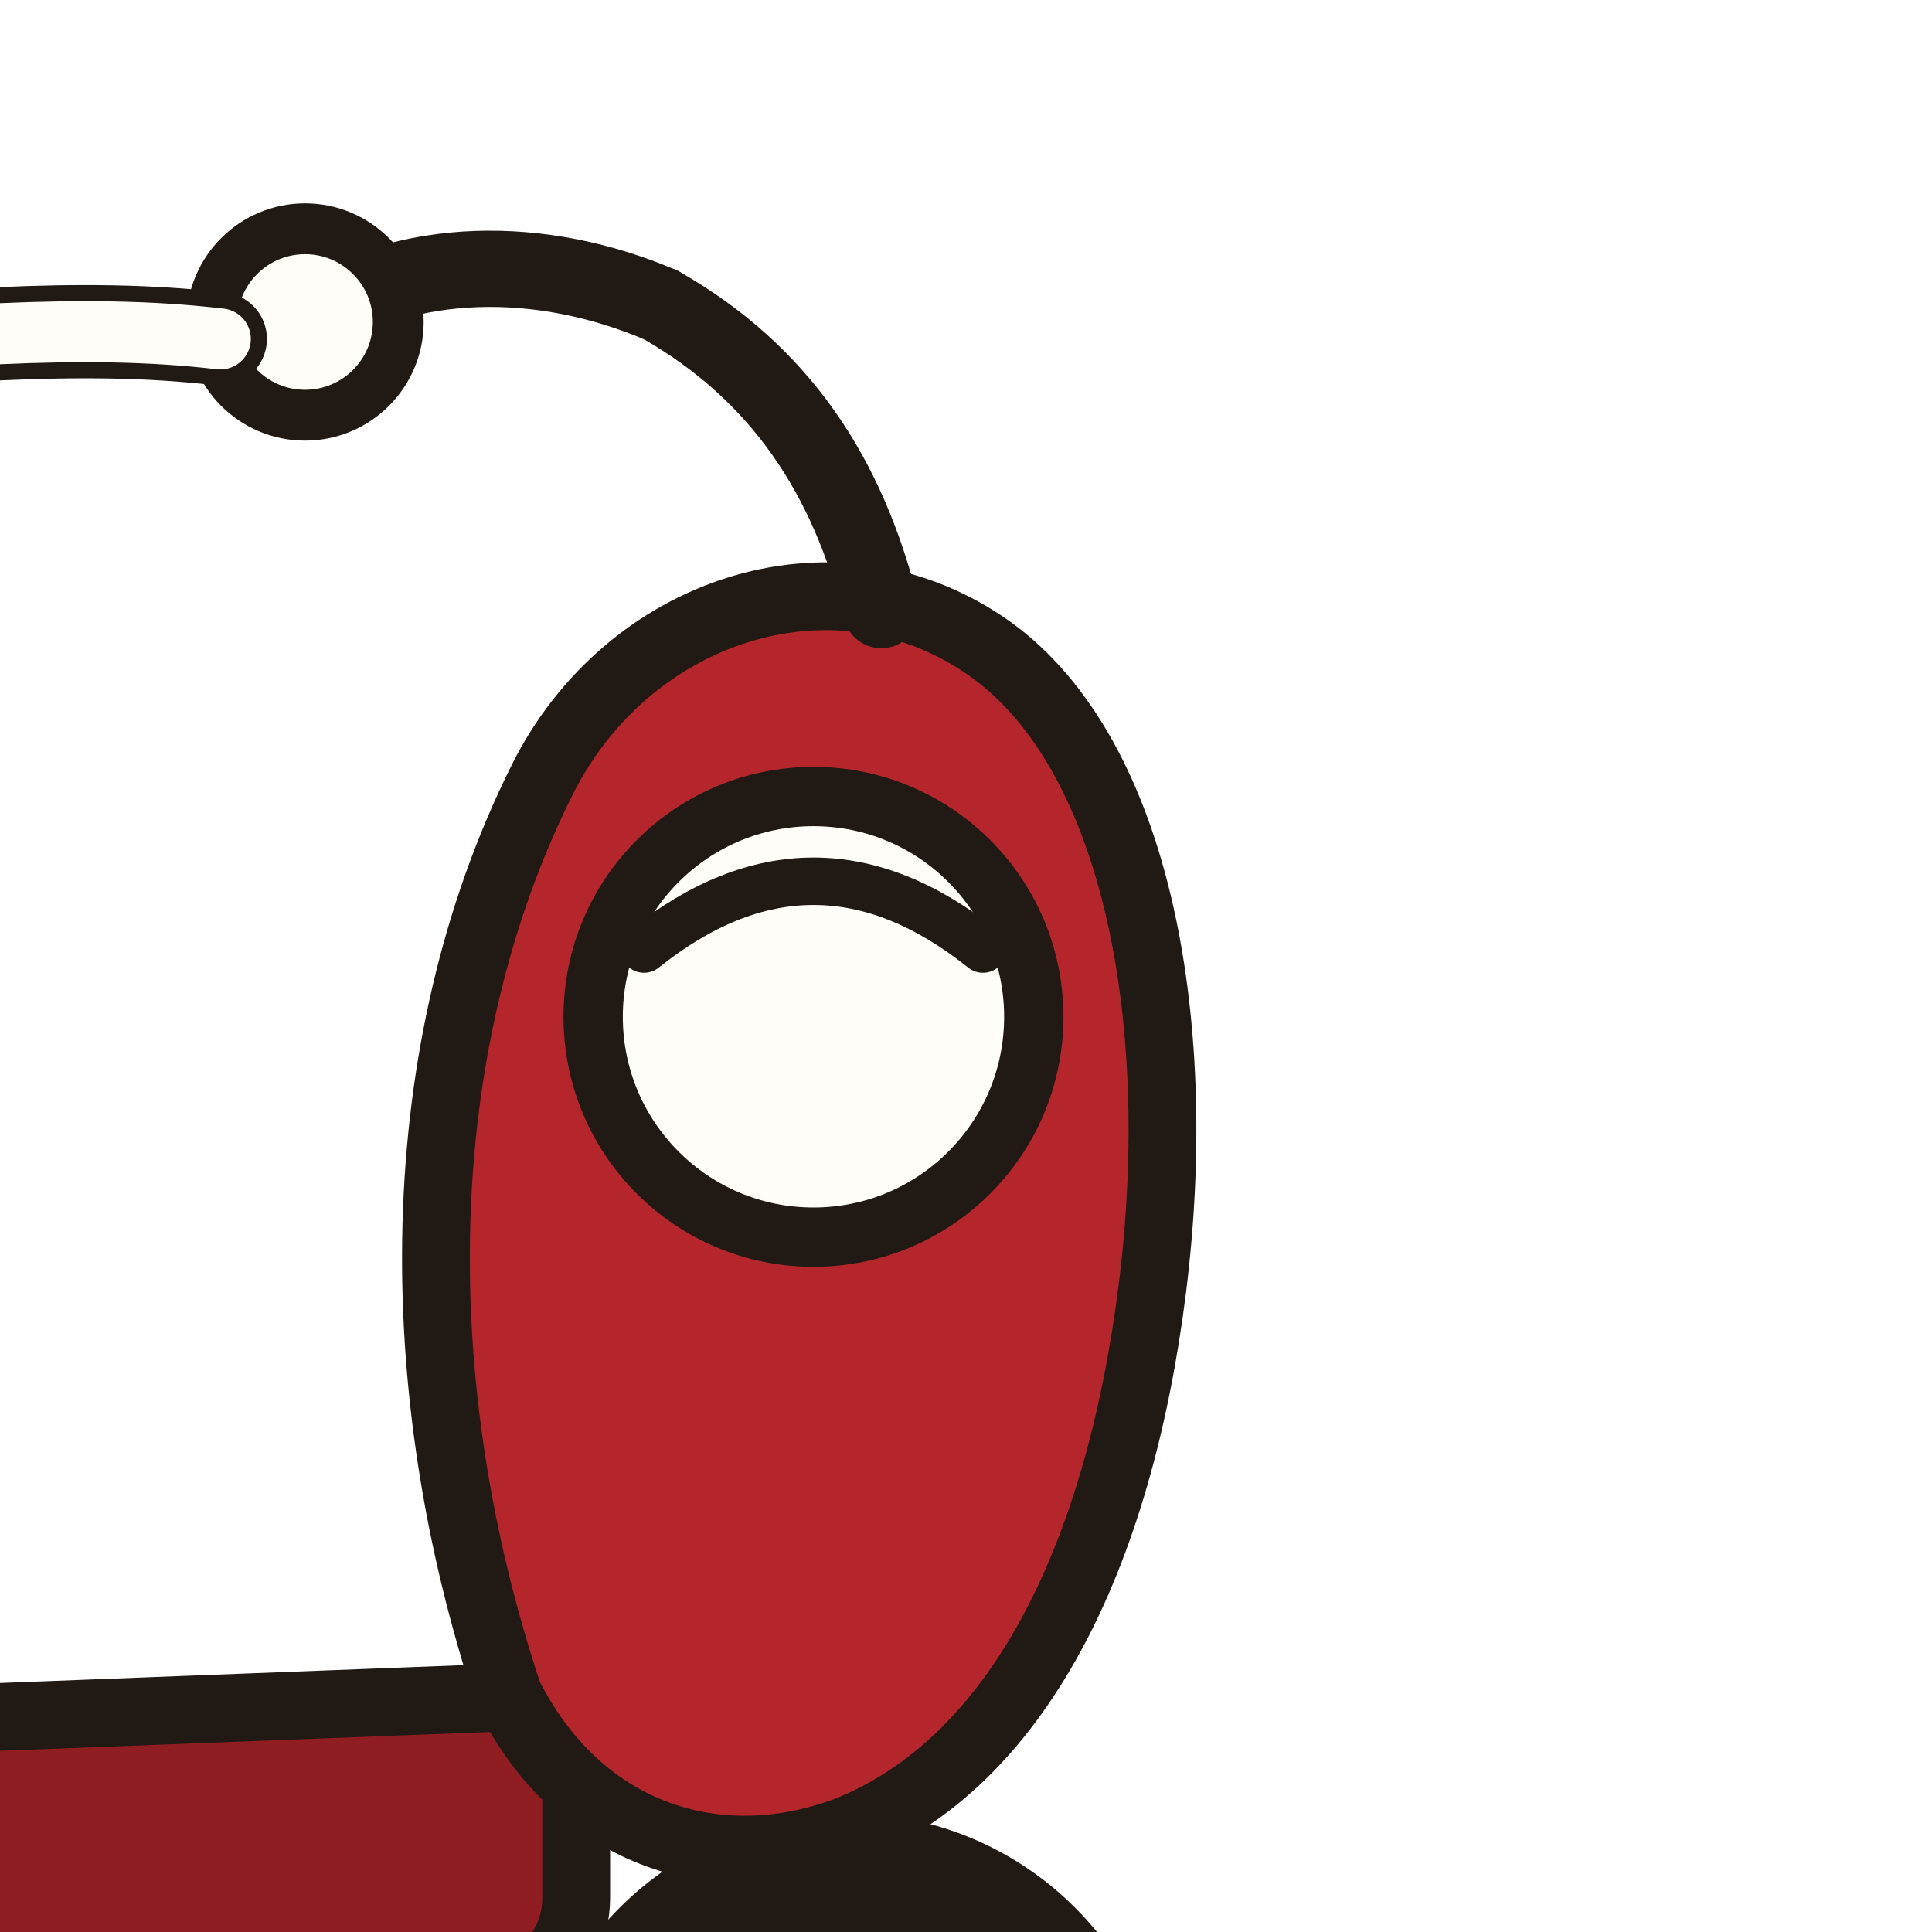
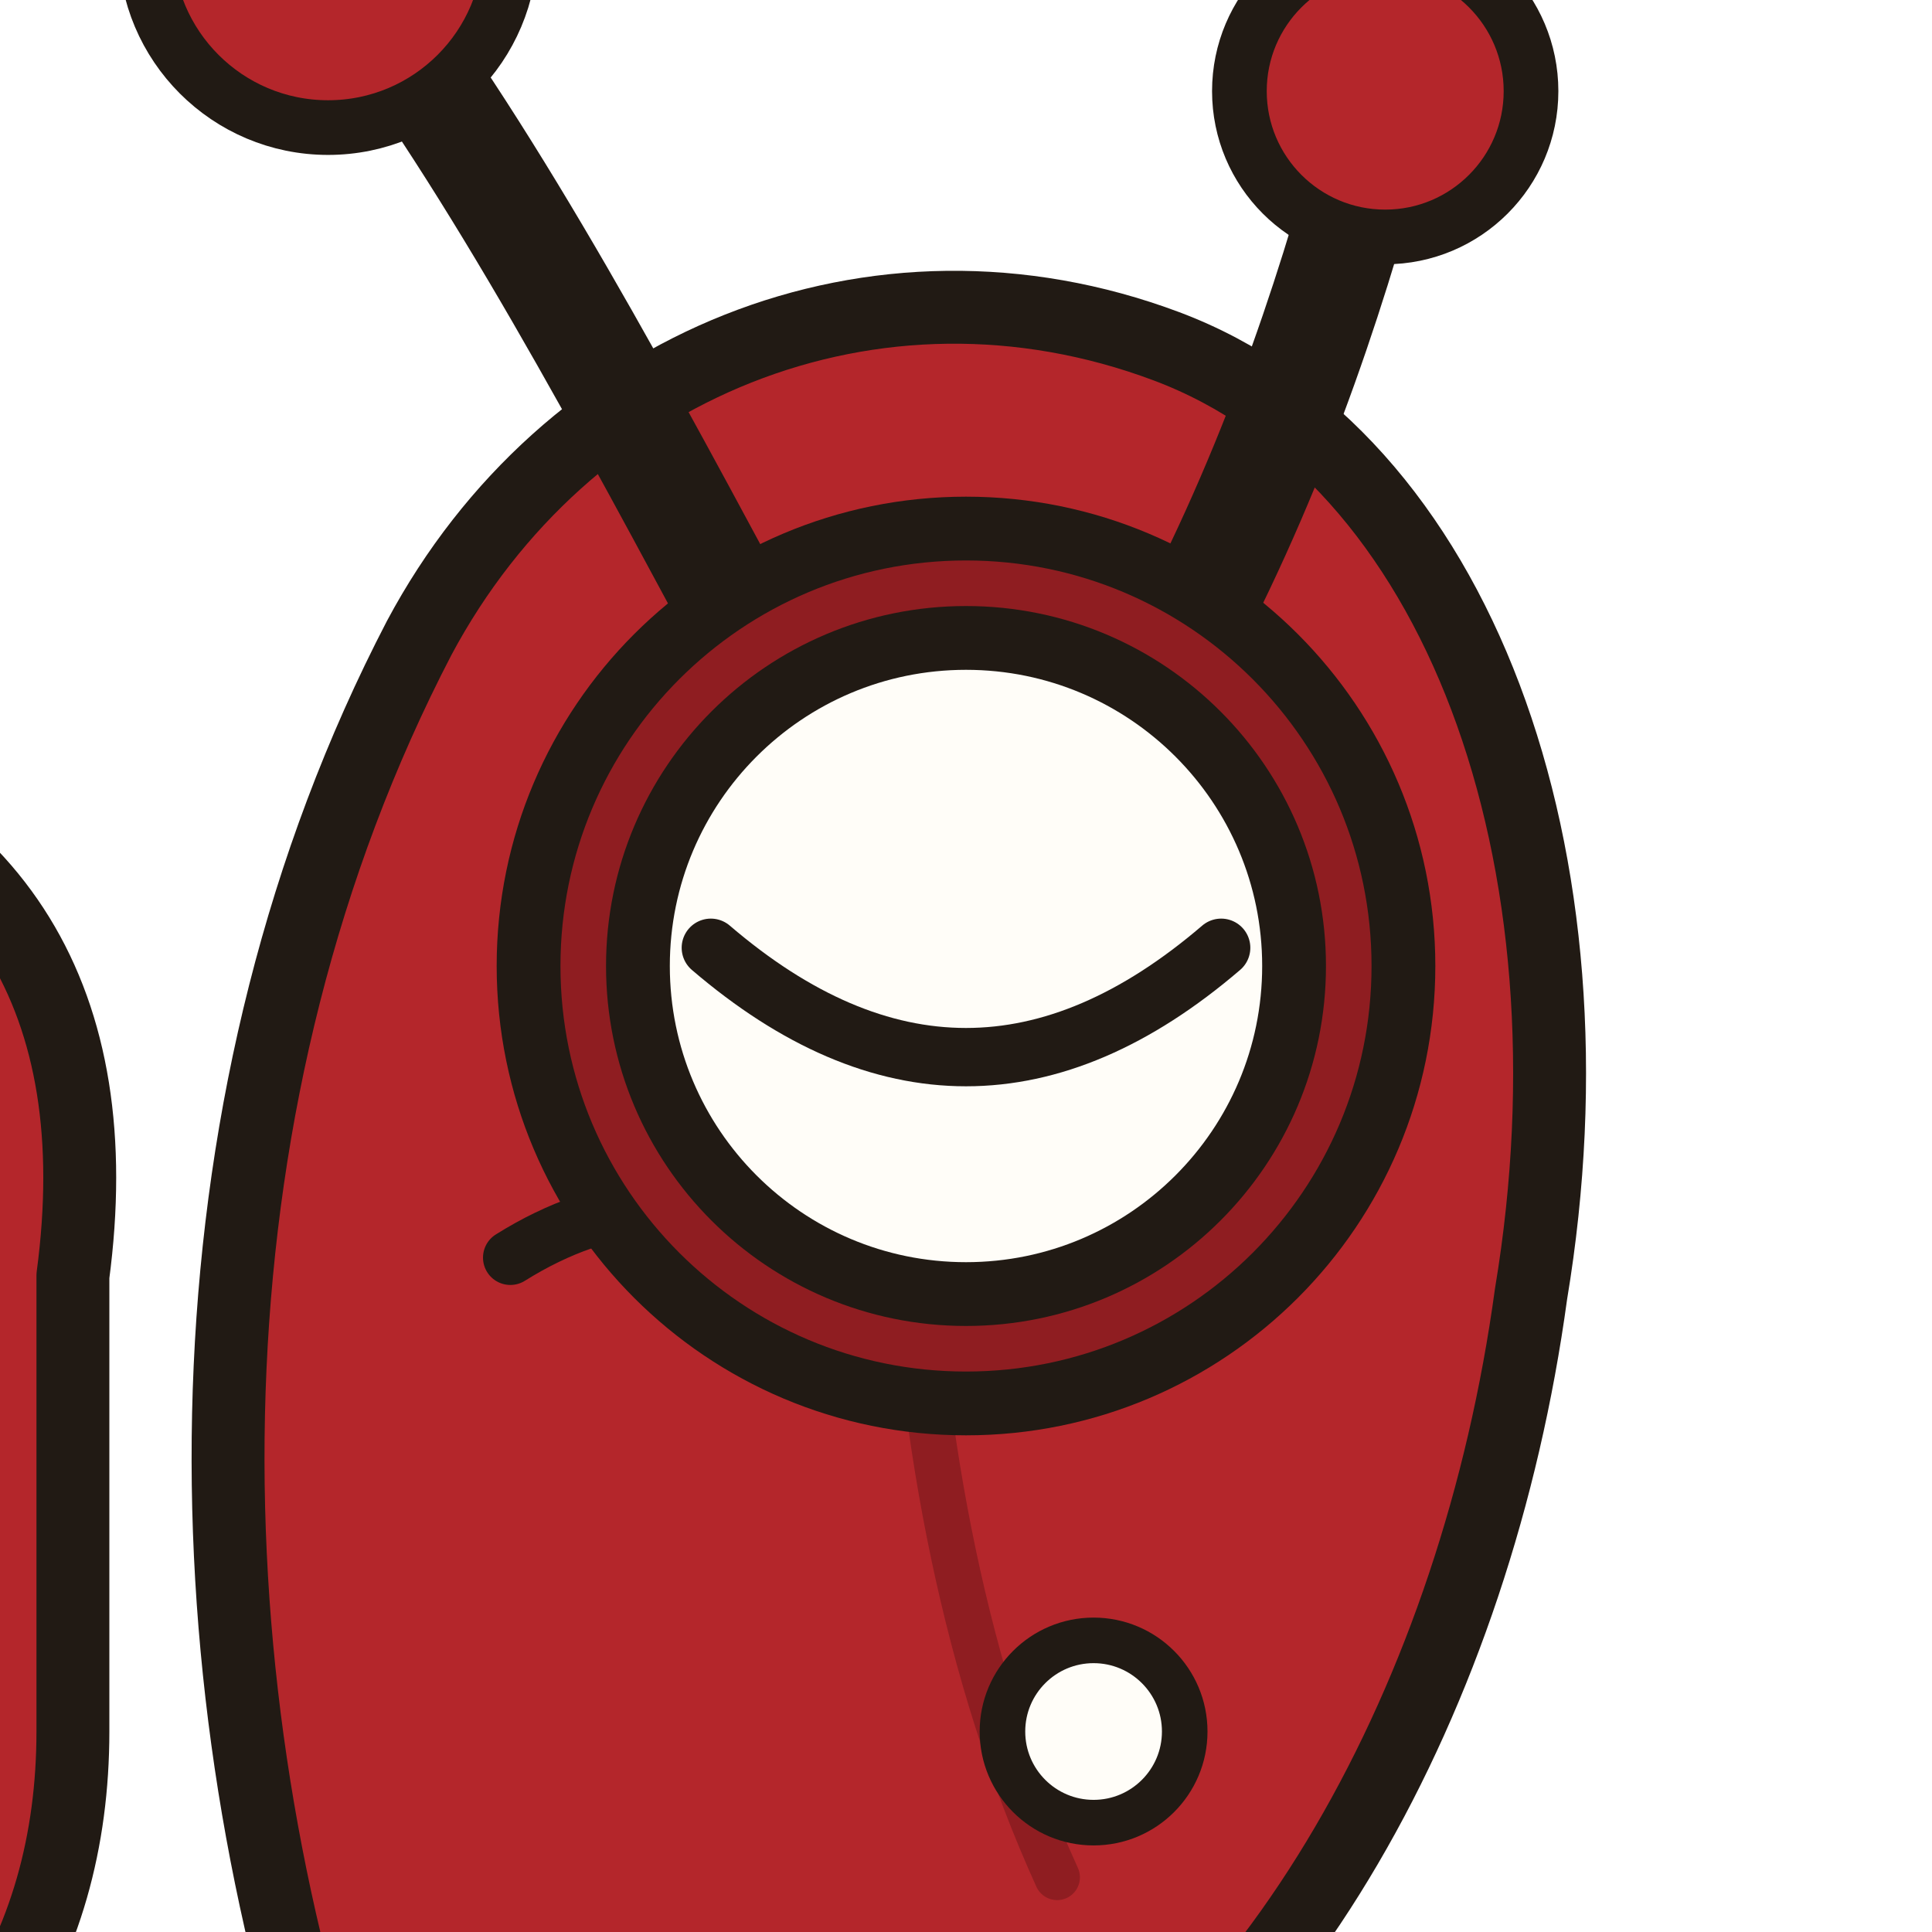
- <svg xmlns="http://www.w3.org/2000/svg" viewBox="126 8 114 114" role="img" aria-hidden="true">
+ <svg xmlns="http://www.w3.org/2000/svg" viewBox="132 25 106 106" role="img" aria-hidden="true">
  <g class="">
-     <circle cx="64" cy="132" r="23" fill="#211a14" />
-     <circle cx="64" cy="132" r="7.5" fill="#fffdf8" />
-     <circle cx="176" cy="134" r="19" fill="#211a14" />
-     <circle cx="176" cy="134" r="6.5" fill="#fffdf8" />
-     <path d="M40,120            C34,104 42,88 58,80            C70,74 86,72 100,76            C110,79 114,86 112,96            L112,112            C112,120 108,126 98,130            C82,136 58,136 46,130            C42,128 41,124 40,120 Z" fill="#b4262b" stroke="#211a14" stroke-width="4" stroke-linejoin="round" />
-     <path d="M108,110 L160,108 L160,120 C160,124 156,127 150,127 L114,128 C110,128 108,124 108,120 Z" fill="#8f1d21" stroke="#211a14" stroke-width="4" stroke-linejoin="round" />
-     <path d="M156,108            C150,90 150,70 158,54            C163,44 175,40 184,46            C193,52 196,68 194,84            C192,100 186,112 176,116            C168,119 160,116 156,108 Z" fill="#b4262b" stroke="#211a14" stroke-width="4" stroke-linejoin="round" />
-     <path d="M178,44 C176,36 172,30 165,26" stroke="#211a14" stroke-width="4.5" fill="none" stroke-linecap="round" />
-     <path d="M165,26 C158,23 150,23 144,27" stroke="#211a14" stroke-width="4.5" fill="none" stroke-linecap="round" />
-     <circle cx="144" cy="27" r="5.5" fill="#fffdf8" stroke="#211a14" stroke-width="3" />
-     <path d="M139,28 C122,26 104,32 88,26 C76,22 66,26 56,20" stroke="#211a14" stroke-width="5.5" fill="none" stroke-linecap="round" />
-     <path d="M139,28 C122,26 104,32 88,26 C76,22 66,26 56,20" stroke="#fffdf8" stroke-width="3.6" fill="none" stroke-linecap="round" />
-     <circle cx="54" cy="19" r="3.4" fill="#b25000" stroke="#211a14" stroke-width="1.6" />
-     <circle cx="174" cy="68" r="13" fill="#fffdf8" stroke="#211a14" stroke-width="3.5" />
-     <path d="M164,64 Q174,56 184,64" stroke="#211a14" stroke-width="2.8" fill="none" stroke-linecap="round" />
+     <circle cx="66" cy="158" r="28" fill="#8f1d21" stroke="#211a14" stroke-width="4" />
+     <circle cx="66" cy="158" r="10" fill="#b4262b" stroke="#211a14" stroke-width="2.5" />
+     <circle cx="182" cy="162" r="24" fill="#8f1d21" stroke="#211a14" stroke-width="4" />
+     <circle cx="182" cy="162" r="8" fill="#b4262b" stroke="#211a14" stroke-width="2.5" />
+     <path d="M28,140 C18,120 24,95 45,80 C65,66 95,60 118,66            C132,70 138,80 136,95 L136,120 C136,132 130,142 116,148            C90,158 50,158 34,148 C30,146 29,143 28,140 Z" fill="#b4262b" stroke="#211a14" stroke-width="4" stroke-linejoin="round" />
+     <path d="M46,84 C68,72 96,68 118,74" stroke="#8f1d21" stroke-width="3" fill="none" stroke-linecap="round" />
+     <path d="M130,138 L172,135 L175,149 C175,153 171,156 165,156 L137,157            C133,157 130,153 130,149 Z" fill="#8f1d21" stroke="#211a14" stroke-width="4" stroke-linejoin="round" />
+     <path d="M150,140 C142,115 142,85 155,60 C163,45 180,38 196,44            C212,50 220,72 216,96 C213,118 202,138 186,146            C174,151 158,148 150,140 Z" fill="#b4262b" stroke="#211a14" stroke-width="4" stroke-linejoin="round" />
+     <path d="M186,55 C180,76 180,106 190,128" stroke="#8f1d21" stroke-width="2.5" fill="none" stroke-linecap="round" />
+     <circle cx="192" cy="120" r="5" fill="#fffdf8" stroke="#211a14" stroke-width="2.5" />
+     <path d="M160,94 Q168,89 176,93" stroke="#211a14" stroke-width="3" fill="none" stroke-linecap="round" />
+     <path d="M172,58 C165,45 158,32 150,22" stroke="#211a14" stroke-width="6" fill="none" stroke-linecap="round" />
+     <circle cx="150" cy="22" r="10" fill="#b4262b" stroke="#211a14" stroke-width="3" />
+     <circle cx="147" cy="19" r="2.4" fill="#fffdf8" />
+     <path d="M198,58 C203,48 206,38 208,30" stroke="#211a14" stroke-width="6" fill="none" stroke-linecap="round" />
+     <circle cx="208" cy="30" r="8" fill="#b4262b" stroke="#211a14" stroke-width="3" />
+     <path d="M150,22 C133,20 115,26 99,20 C87,16 77,20 67,14" stroke="#211a14" stroke-width="5.5" fill="none" stroke-linecap="round" />
+     <path d="M150,22 C133,20 115,26 99,20 C87,16 77,20 67,14" stroke="#fffdf8" stroke-width="3.6" fill="none" stroke-linecap="round" />
+     <circle cx="65" cy="13" r="3.4" fill="#b25000" stroke="#211a14" stroke-width="1.6" />
+     <circle cx="185" cy="78" r="24" fill="#8f1d21" stroke="#211a14" stroke-width="3.5" />
+     <circle cx="185" cy="78" r="18" fill="#fffdf8" stroke="#211a14" stroke-width="3.5" />
+     <path d="M171,77 Q185,89 199,77" stroke="#211a14" stroke-width="3.2" fill="none" stroke-linecap="round" />
  </g>
</svg>
